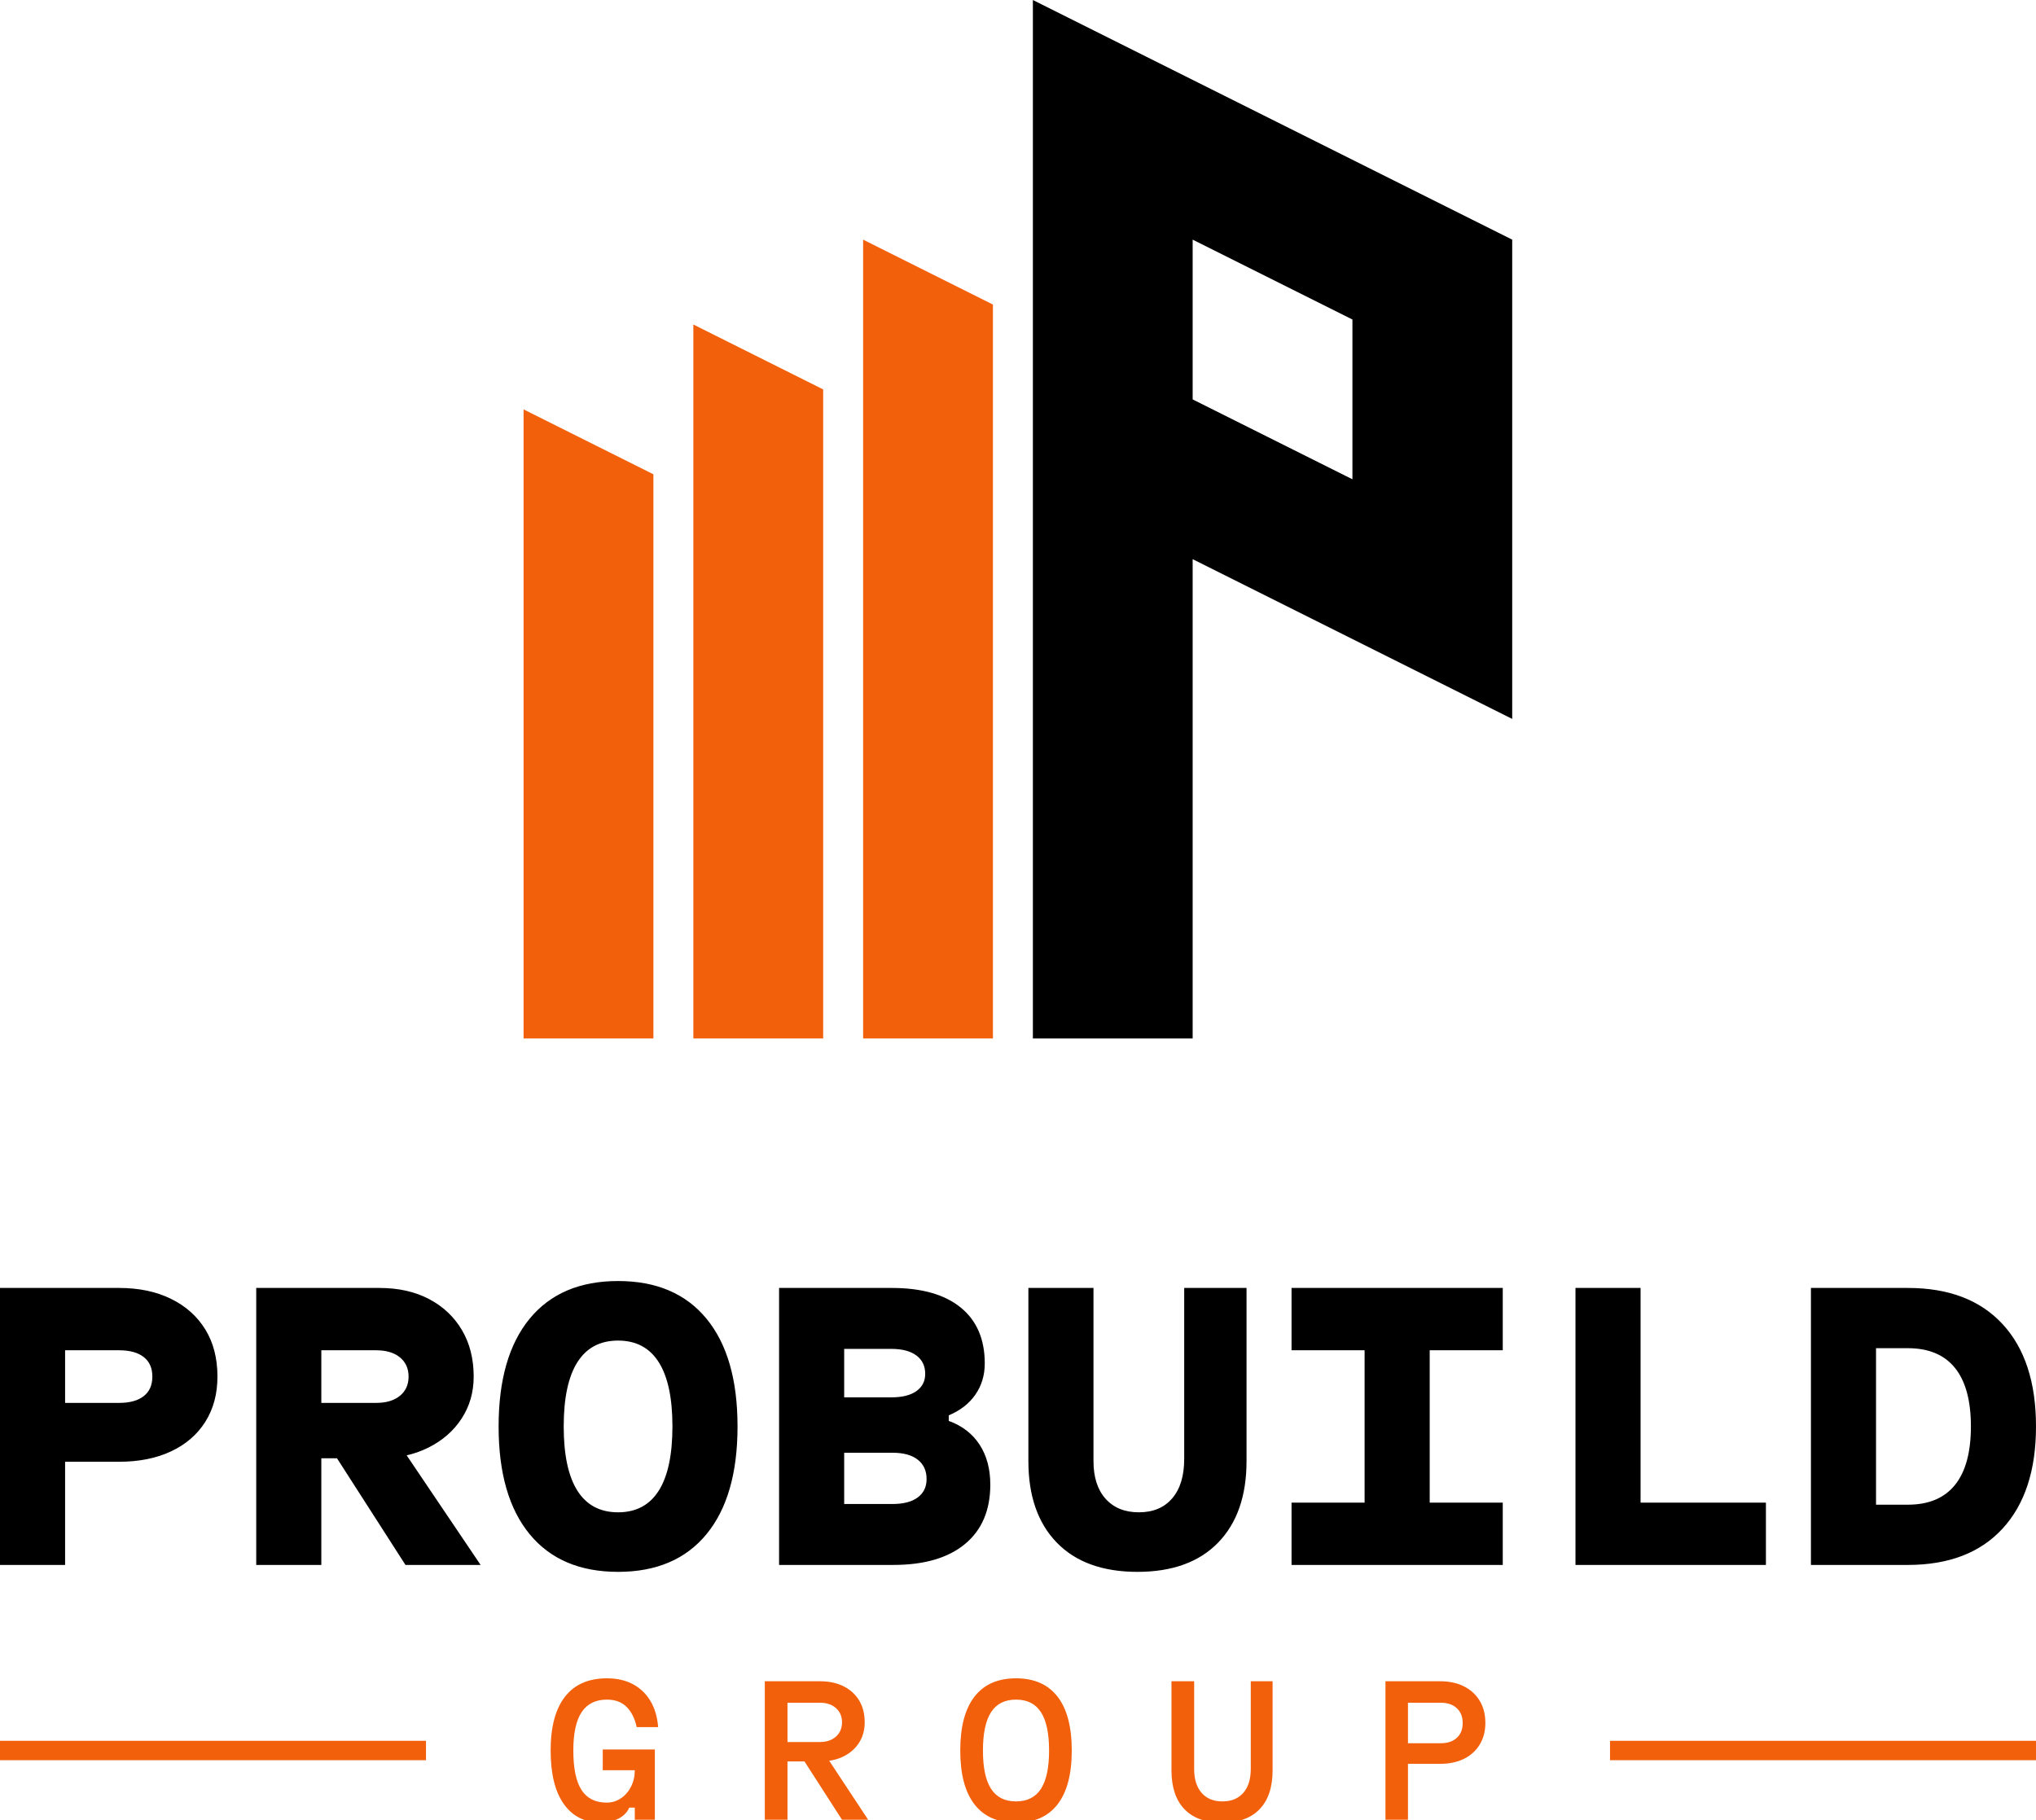
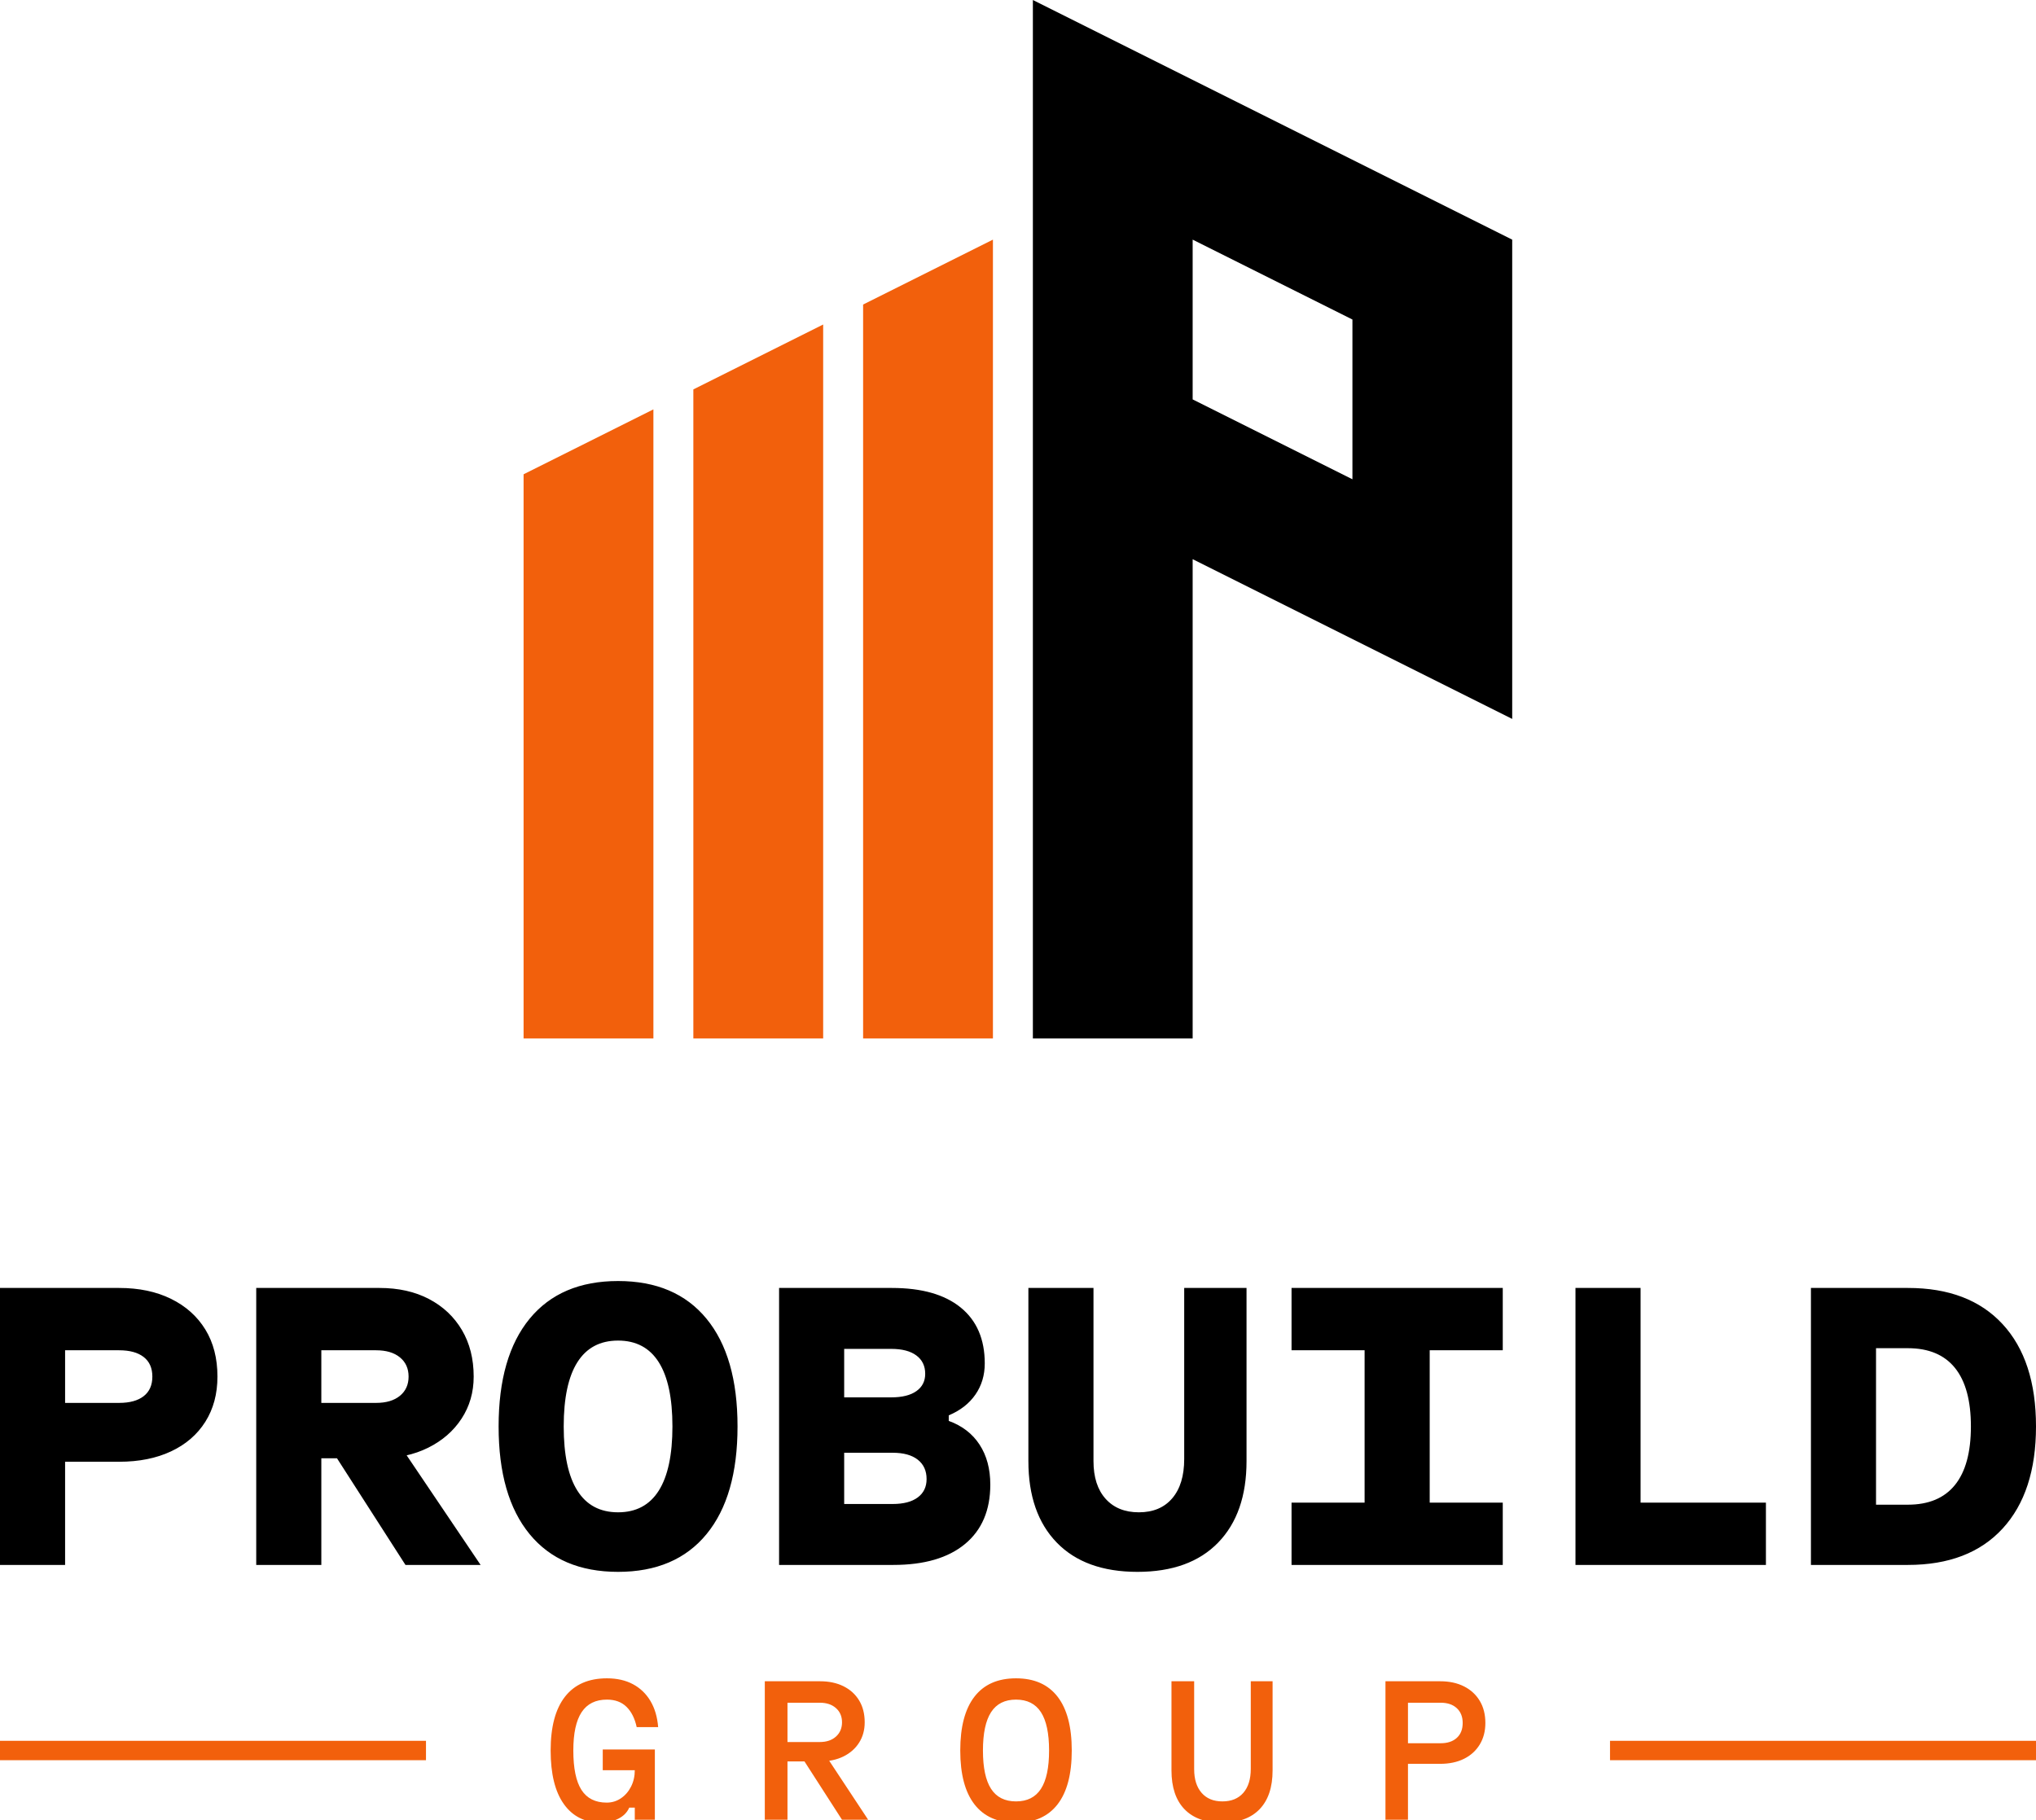
<svg xmlns="http://www.w3.org/2000/svg" viewBox="0 0 294 262.8" width="294" height="262.8" role="img" aria-label="ProBuild Group">
  <g transform="translate(75.606 0) scale(1.442) translate(-5 -8)">
    <g fill="#F2600C">
-       <path d="M5 49L18 55.5V112H5Z" />
-       <path d="M22 40.5L35 47V112H22Z" />
-       <path d="M39 32L52 38.5V112H39Z" />
+       <path d="M5 55.5L18 49V112H5Z" />
+       <path d="M22 47L35 40.5V112H22Z" />
+       <path d="M39 38.5L52 32V112H39Z" />
    </g>
    <path fill="#000000" fill-rule="evenodd" d="M56 8L104 32V80L72 64V112H56Z M72 32L88 40V56L72 48Z" />
  </g>
  <path fill="#000000" d="M0.0 226.0V186.0H17.2Q21.5 186.0 24.7 187.575Q27.9 189.15 29.65 192.0Q31.4 194.85 31.4 198.8Q31.4 202.55 29.65 205.325Q27.9 208.1 24.7 209.6Q21.5 211.1 17.2 211.1H9.4V226.0ZM9.4 202.6H17.2Q19.5 202.6 20.75 201.625Q22.0 200.65 22.0 198.8Q22.0 196.95 20.75 195.975Q19.5 195.0 17.2 195.0H9.4ZM37.0 226.0V186.0H54.8Q58.9 186.0 61.95 187.6Q65.0 189.2 66.7 192.075Q68.4 194.95 68.4 198.8Q68.4 202.2 66.65 204.875Q64.9 207.55 61.825 209.075Q58.75 210.6 54.8 210.6H46.4V226.0ZM58.55 226.0 47.7 209.1H58.0L69.4 226.0ZM46.4 202.6H54.3Q56.5 202.6 57.75 201.575Q59.0 200.55 59.0 198.8Q59.0 197.05 57.75 196.025Q56.5 195.0 54.3 195.0H46.4ZM89.25 227.0Q80.95 227.0 76.475 221.55Q72.0 216.1 72.0 206.0Q72.0 195.9 76.475 190.45Q80.95 185.0 89.25 185.0Q97.55 185.0 102.025 190.45Q106.5 195.9 106.5 206.0Q106.5 216.1 102.025 221.55Q97.55 227.0 89.25 227.0ZM89.25 218.4Q93.15 218.4 95.125 215.275Q97.1 212.15 97.1 206.0Q97.1 199.85 95.125 196.725Q93.15 193.6 89.25 193.6Q85.35 193.6 83.375 196.725Q81.4 199.85 81.4 206.0Q81.4 212.15 83.375 215.275Q85.35 218.4 89.25 218.4ZM112.5 226.0V186.0H128.8Q135.25 186.0 138.725 188.825Q142.2 191.65 142.2 196.9Q142.2 199.45 140.85 201.4Q139.5 203.35 137.0 204.4V205.2Q139.9 206.25 141.45 208.625Q143.0 211.0 143.0 214.4Q143.0 219.95 139.35 222.975Q135.7 226.0 129.0 226.0ZM121.9 217.2H128.9Q131.25 217.2 132.525 216.25Q133.8 215.3 133.8 213.6Q133.8 211.8 132.525 210.8Q131.25 209.8 128.9 209.8H121.9ZM121.9 201.8H128.7Q131.05 201.8 132.325 200.9Q133.6 200.0 133.6 198.4Q133.6 196.7 132.325 195.75Q131.05 194.8 128.7 194.8H121.9ZM148.5 186.0H157.9V211.0Q157.9 214.5 159.65 216.45Q161.4 218.4 164.45 218.4Q167.55 218.4 169.275 216.375Q171.0 214.35 171.0 210.7V186.0H180.0V211.0Q180.0 218.55 175.9 222.775Q171.8 227.0 164.25 227.0Q156.7 227.0 152.6 222.775Q148.5 218.55 148.5 211.0ZM186.5 226.0V217.0H197.05V195.0H186.5V186.0H217.0V195.0H206.45V217.0H217.0V226.0ZM227.5 226.0V186.0H236.9V217.0H255.0V226.0ZM261.5 226.0V186.0H275.5Q284.35 186.0 289.175 191.225Q294.0 196.45 294.0 206.0Q294.0 215.5 289.175 220.75Q284.35 226.0 275.5 226.0ZM270.9 217.3H275.5Q280.0 217.3 282.3 214.45Q284.6 211.6 284.6 206.0Q284.6 200.4 282.3 197.55Q280.0 194.7 275.5 194.7H270.9Z" />
  <g fill="#F2600C">
    <rect x="0" y="251.4" width="61.513" height="2.8" />
    <rect x="232.488" y="251.4" width="61.513" height="2.8" />
    <path d="M86.713 263.2Q83.312 263.2 81.412 260.525Q79.513 257.85 79.513 252.8Q79.513 247.675 81.588 245.025Q83.663 242.375 87.638 242.375Q89.812 242.375 91.4 243.225Q92.988 244.075 93.925 245.65Q94.863 247.225 95.038 249.425H91.938Q91.538 247.55 90.475 246.5Q89.413 245.45 87.638 245.45Q85.188 245.45 83.988 247.263Q82.788 249.075 82.788 252.8Q82.788 256.65 83.963 258.488Q85.138 260.325 87.613 260.325Q88.738 260.325 89.663 259.7Q90.588 259.075 91.125 258.012Q91.663 256.95 91.663 255.65H87.038V252.65H94.562V262.8H91.663V261.05H90.863Q90.413 262.075 89.312 262.637Q88.213 263.2 86.713 263.2ZM110.438 262.8V242.8H118.413Q120.363 242.8 121.812 243.525Q123.263 244.25 124.062 245.575Q124.863 246.9 124.863 248.725Q124.863 250.4 124.05 251.675Q123.238 252.95 121.788 253.663Q120.338 254.375 118.413 254.375H113.713V262.8ZM121.588 262.8 115.812 253.825H119.438L125.363 262.8ZM113.713 251.575H118.388Q119.838 251.575 120.713 250.788Q121.588 250.0 121.588 248.725Q121.588 247.45 120.713 246.675Q119.838 245.9 118.388 245.9H113.713ZM146.713 263.225Q142.763 263.225 140.713 260.575Q138.662 257.925 138.662 252.8Q138.662 247.675 140.713 245.025Q142.763 242.375 146.713 242.375Q150.662 242.375 152.713 245.025Q154.763 247.675 154.763 252.8Q154.763 257.925 152.713 260.575Q150.662 263.225 146.713 263.225ZM146.713 260.15Q149.138 260.15 150.312 258.338Q151.488 256.525 151.488 252.8Q151.488 249.075 150.312 247.263Q149.138 245.45 146.713 245.45Q144.287 245.45 143.113 247.263Q141.938 249.075 141.938 252.8Q141.938 256.525 143.113 258.338Q144.287 260.15 146.713 260.15ZM169.162 242.8H172.438V255.5Q172.438 257.675 173.512 258.913Q174.588 260.15 176.513 260.15Q178.463 260.15 179.538 258.913Q180.613 257.675 180.613 255.45V242.8H183.763V255.675Q183.763 259.325 181.888 261.275Q180.013 263.225 176.463 263.225Q172.912 263.225 171.037 261.275Q169.162 259.325 169.162 255.675ZM200.062 262.8V242.8H207.963Q209.938 242.8 211.4 243.538Q212.863 244.275 213.675 245.625Q214.488 246.975 214.488 248.825Q214.488 250.6 213.675 251.938Q212.863 253.275 211.4 254.0Q209.938 254.725 207.963 254.725H203.312V262.8ZM203.312 251.75H208.037Q209.513 251.75 210.363 250.975Q211.213 250.2 211.213 248.825Q211.213 247.475 210.363 246.688Q209.513 245.9 208.037 245.9H203.312Z" />
  </g>
</svg>
